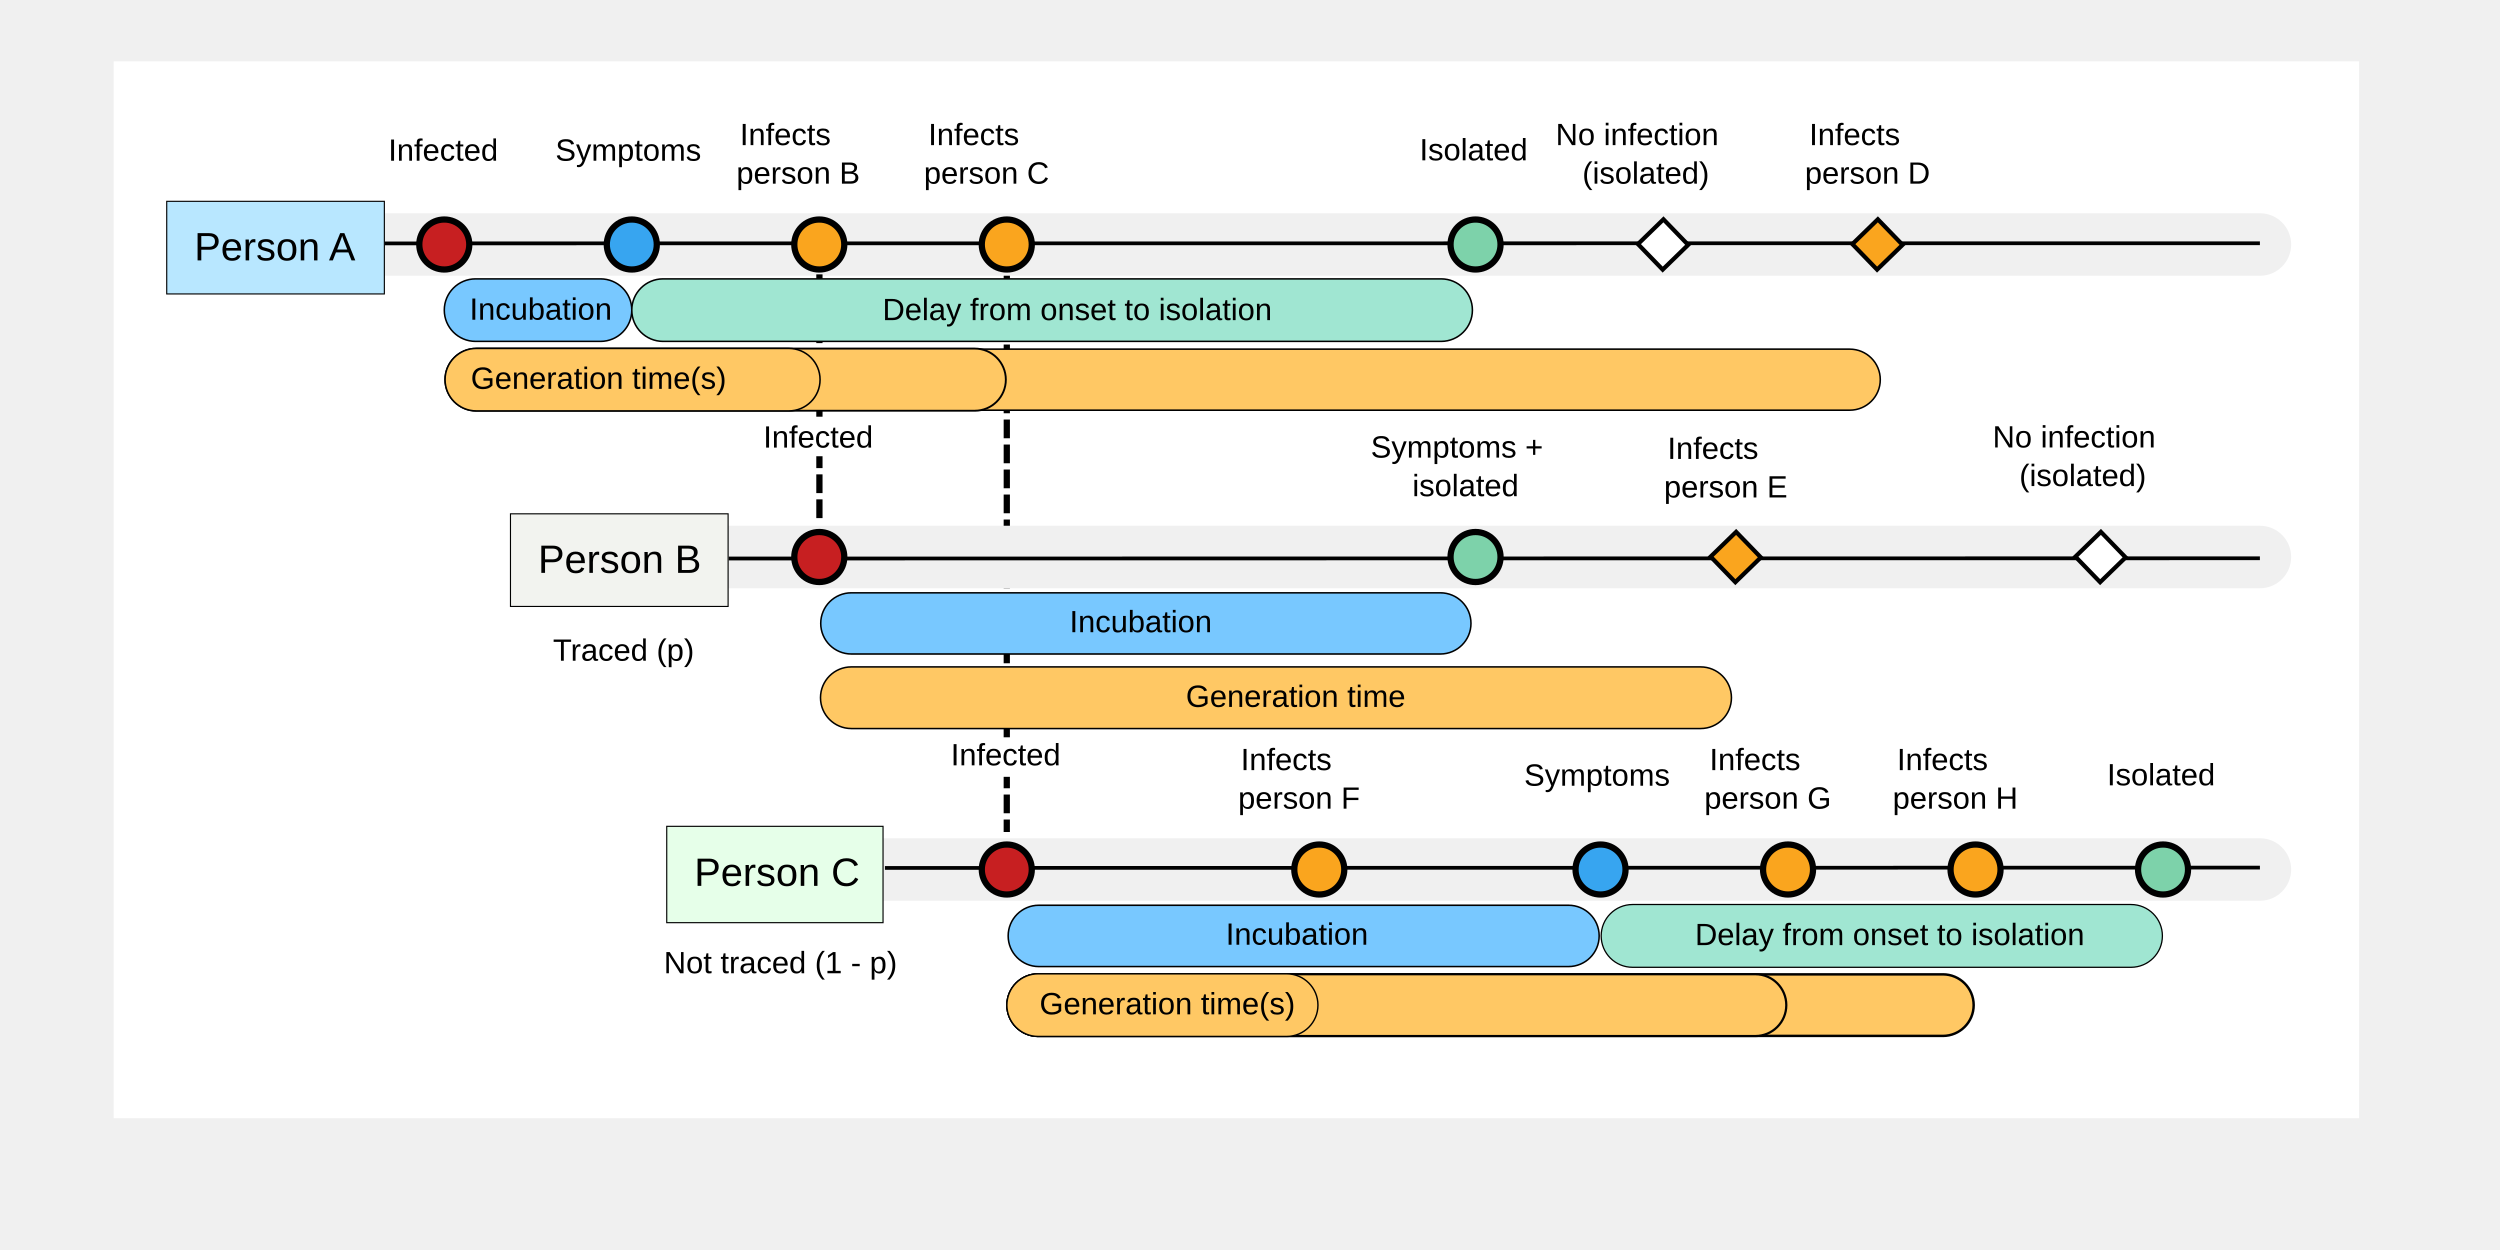
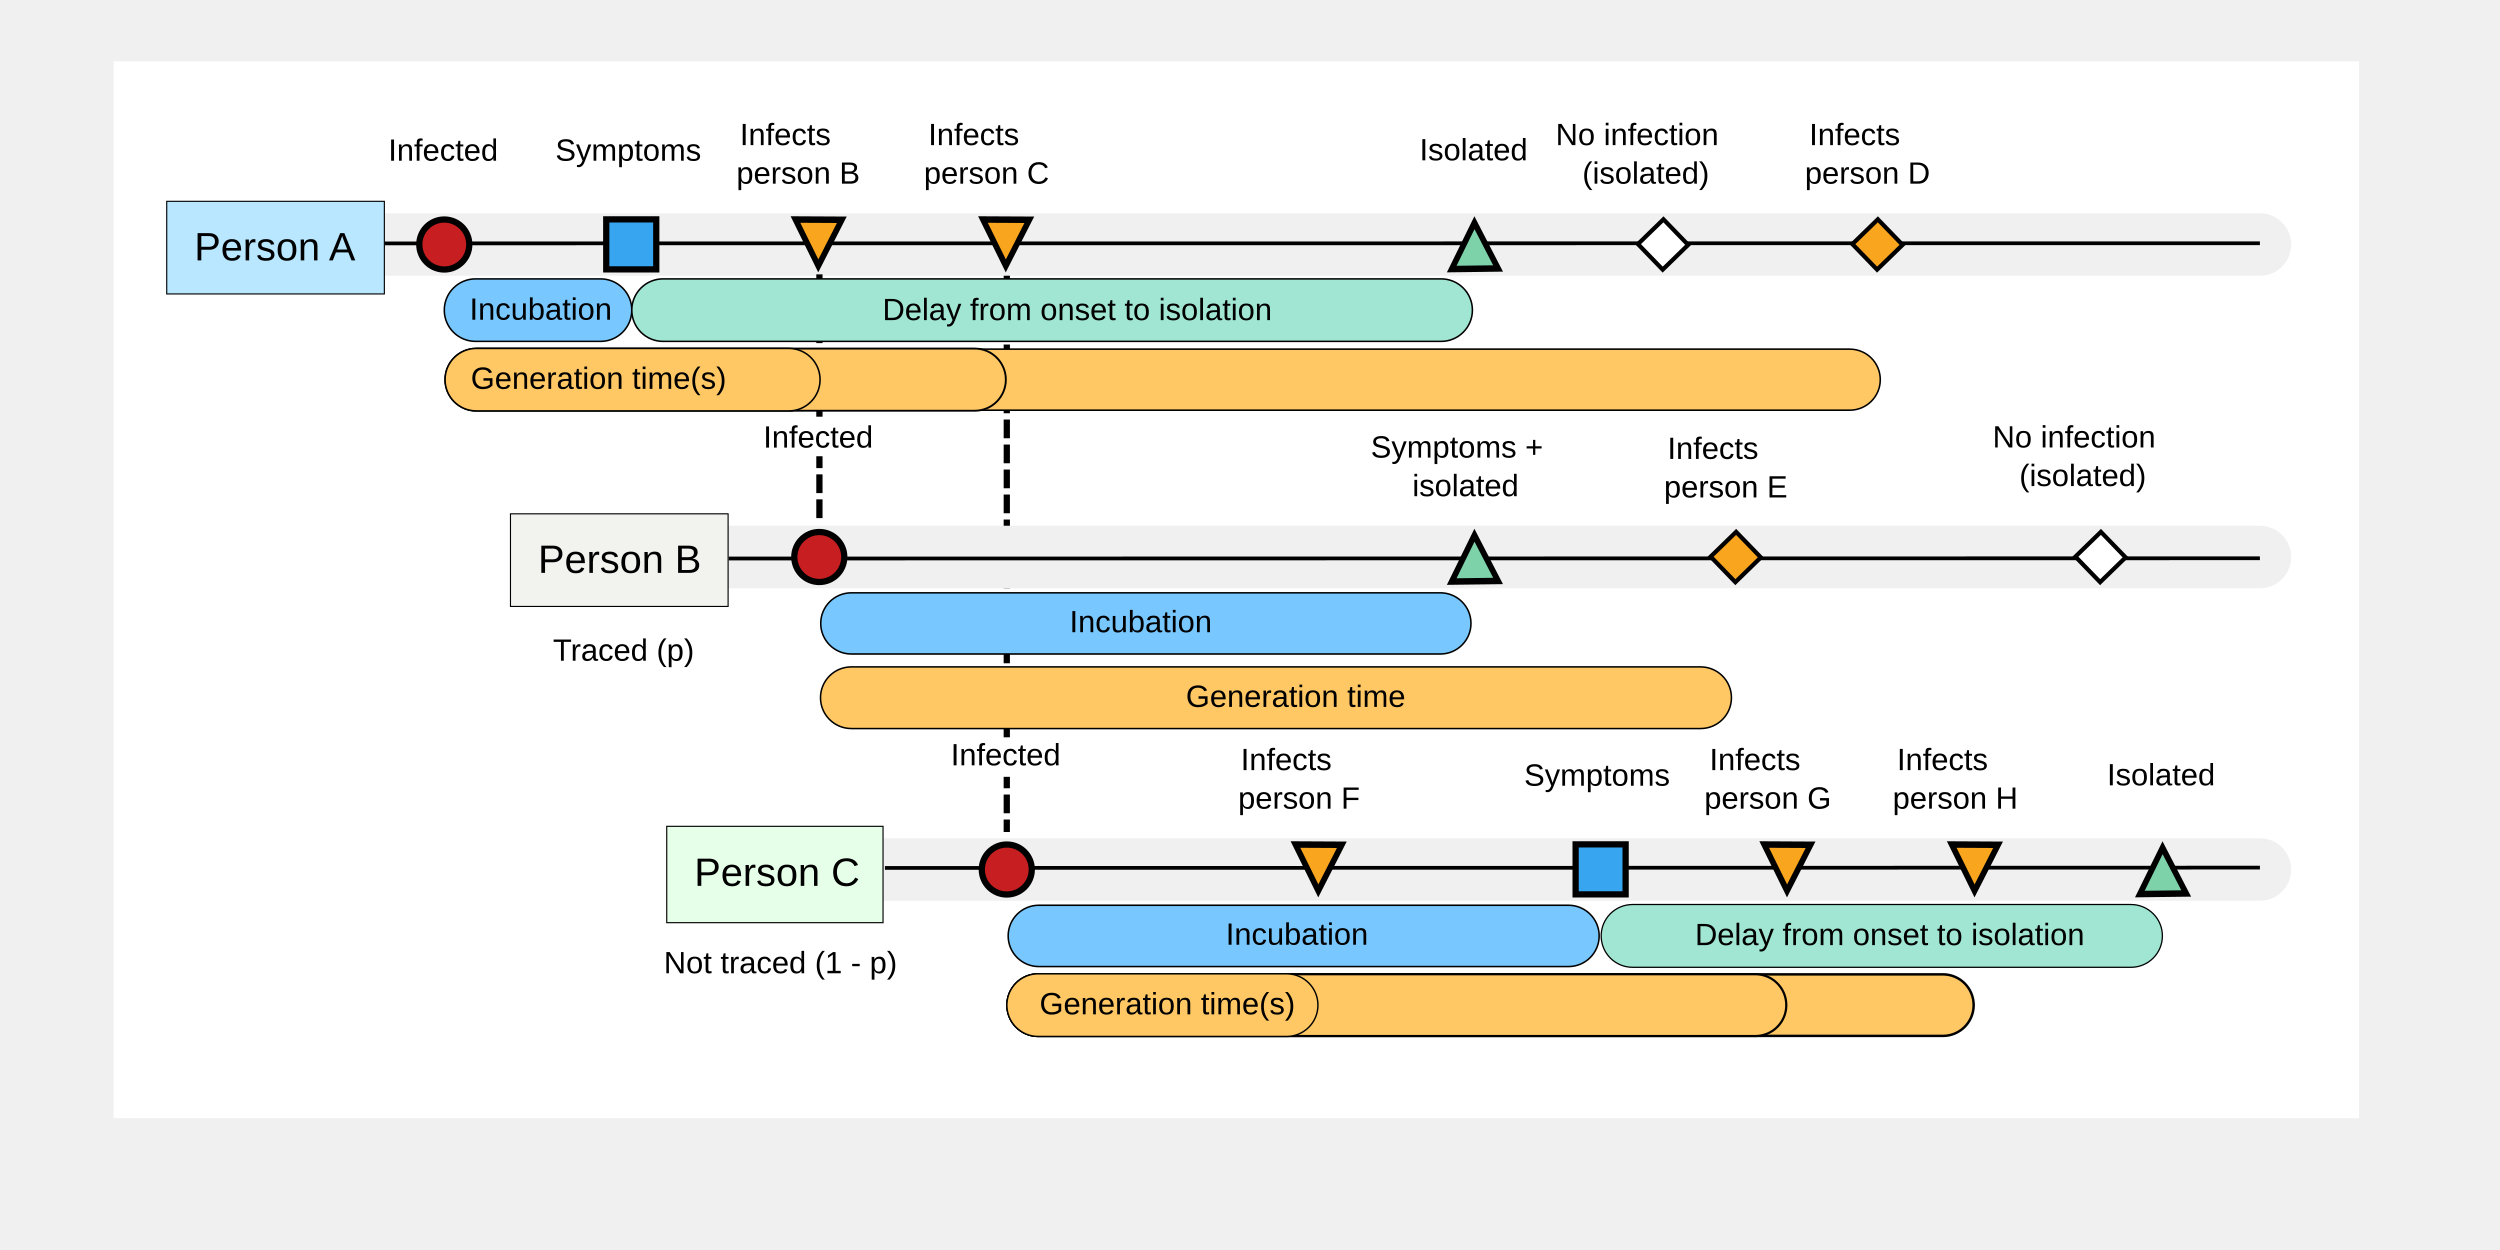
<svg xmlns="http://www.w3.org/2000/svg" width="400mm" height="200mm" viewBox="0 0 400 200" version="1.1" id="svg5">
  <defs id="defs2" />
  <g id="layer1">
    <rect style="fill:#ffffff;stroke:none;stroke-width:0.682;fill-opacity:1" id="rect1445" width="359.273" height="169.091" x="18.182" y="9.818" />
    <rect style="fill:#ffc864;fill-opacity:1;stroke:#000000;stroke-width:0.398;stroke-dasharray:none;stroke-opacity:1" id="rect59819-5-5-8-2" width="154.602" height="9.852" x="161.185" y="155.895" ry="4.926" />
    <path style="fill:#000000;stroke:#000000;stroke-width:1;stroke-dasharray:3, 1;stroke-dashoffset:0" d="m 161.088,43.121 -0.004,90" id="path3154-1" />
    <rect style="fill:#f0f0f0;fill-opacity:1;stroke:none;stroke-width:1.278;stroke-dasharray:none;stroke-opacity:1" id="rect59819-8" width="255" height="10" x="111.586" y="84.121" ry="5" />
    <rect style="fill:#f0f0f0;fill-opacity:1;stroke:none;stroke-width:1.214;stroke-dasharray:none;stroke-opacity:1" id="rect59819-0" width="230" height="10" x="136.586" y="134.121" ry="5" />
    <rect style="fill:#f0f0f0;fill-opacity:1;stroke:none;stroke-width:1.409;stroke-dasharray:none;stroke-opacity:1" id="rect59819" width="310" height="10" x="56.586" y="34.121" ry="5" />
    <rect style="fill:#78c8ff;fill-opacity:1;stroke:#000000;stroke-width:0.25;stroke-dasharray:none;stroke-opacity:1" id="rect59819-6" width="30" height="10" x="71.086" y="44.621" ry="5" />
    <rect style="fill:#78c8ff;fill-opacity:1;stroke:#000000;stroke-width:0.25;stroke-dasharray:none;stroke-opacity:1" id="rect59819-6-0" width="104.039" height="9.789" x="131.317" y="94.851" ry="4.895" />
    <rect style="fill:#b8e7ff;fill-opacity:1;stroke:#000000;stroke-width:0.18" id="rect131" width="34.82" height="14.82" x="26.676" y="32.211">
      </rect>
    <rect style="fill:#f2f3ef;fill-opacity:1;stroke:#000000;stroke-width:0.18" id="rect131-0" width="34.82" height="14.82" x="81.676" y="82.211">
      </rect>
    <rect style="fill:#e6ffe9;fill-opacity:1;stroke:#000000;stroke-width:0.183" id="rect131-2" width="34.608" height="15.416" x="106.678" y="132.212">
      </rect>
    <text xml:space="preserve" style="font-size:8.467px;font-family:'.SF NS Mono';-inkscape-font-specification:'.SF NS Mono';fill:#b8e7ff;fill-opacity:1;stroke:#000000;stroke-width:0.183" x="32.091" y="34.608" id="text1750">
      <tspan id="tspan1748" style="stroke-width:0.183" x="32.091" y="34.608" />
    </text>
    <text xml:space="preserve" style="font-style:normal;font-variant:normal;font-weight:normal;font-stretch:normal;font-size:6.35px;font-family:Arial;-inkscape-font-specification:'Arial, Normal';font-variant-ligatures:normal;font-variant-caps:normal;font-variant-numeric:normal;font-variant-east-asian:normal;fill:#000000;fill-opacity:1;stroke:#000000;stroke-width:0;stroke-dasharray:none" x="31.096" y="41.666" id="text6928">
      <tspan id="tspan9210" x="31.096" y="41.666">Person A</tspan>
    </text>
    <text xml:space="preserve" style="font-style:normal;font-variant:normal;font-weight:normal;font-stretch:normal;font-size:6.35px;font-family:Arial;-inkscape-font-specification:'Arial, Normal';font-variant-ligatures:normal;font-variant-caps:normal;font-variant-numeric:normal;font-variant-east-asian:normal;fill:#000000;fill-opacity:1;stroke:#000000;stroke-width:0;stroke-dasharray:none" x="86.096" y="91.666" id="text6928-1">
      <tspan id="tspan9250" x="86.096" y="91.666">Person B</tspan>
    </text>
    <text xml:space="preserve" style="font-style:normal;font-variant:normal;font-weight:normal;font-stretch:normal;font-size:6.35px;font-family:Arial;-inkscape-font-specification:'Arial, Normal';font-variant-ligatures:normal;font-variant-caps:normal;font-variant-numeric:normal;font-variant-east-asian:normal;fill:#000000;fill-opacity:1;stroke:#000000;stroke-width:0;stroke-dasharray:none" x="111.096" y="141.744" id="text6928-18">
      <tspan id="tspan9252" x="111.096" y="141.744">Person C</tspan>
    </text>
    <path style="fill:#000000;fill-opacity:1;stroke:#000000;stroke-width:0.599;stroke-dasharray:none" d="M 61.587,38.94 361.585,38.92" id="path9310" />
    <path style="fill:#000000;fill-opacity:1;stroke:#000000;stroke-width:0.603;stroke-dasharray:none" d="m 116.583,89.362 245,-0.039" id="path9310-4" />
    <path style="fill:#000000;fill-opacity:1;stroke:#000000;stroke-width:0.598;stroke-dasharray:none" d="m 141.588,138.869 219.999,-0.05" id="path9310-4-3" />
    <text xml:space="preserve" style="font-style:normal;font-variant:normal;font-weight:normal;font-stretch:normal;font-size:4.939px;font-family:Arial;-inkscape-font-specification:'Arial, Normal';font-variant-ligatures:normal;font-variant-caps:normal;font-variant-numeric:normal;font-variant-east-asian:normal;fill:#000000;fill-opacity:1;stroke:#000000;stroke-width:0;stroke-dasharray:none" x="88.471" y="105.716" id="text12262">
      <tspan id="tspan12260" style="font-style:normal;font-variant:normal;font-weight:normal;font-stretch:normal;font-size:4.939px;font-family:Arial;-inkscape-font-specification:'Arial, Normal';font-variant-ligatures:normal;font-variant-caps:normal;font-variant-numeric:normal;font-variant-east-asian:normal;stroke-width:0;stroke-dasharray:none" x="88.471" y="105.716">Traced (p)</tspan>
    </text>
    <text xml:space="preserve" style="font-style:normal;font-variant:normal;font-weight:normal;font-stretch:normal;font-size:4.939px;font-family:Arial;-inkscape-font-specification:'Arial, Normal';font-variant-ligatures:normal;font-variant-caps:normal;font-variant-numeric:normal;font-variant-east-asian:normal;fill:#000000;fill-opacity:1;stroke:#000000;stroke-width:0;stroke-dasharray:none" x="106.21" y="155.716" id="text12262-4">
      <tspan id="tspan12291" x="106.21" y="155.716">Not traced (1 - p)</tspan>
    </text>
    <ellipse style="fill:#c71f21;fill-opacity:1;stroke:#000000;stroke-width:1;stroke-dasharray:none;stroke-opacity:1" id="path12345" cx="71.086" cy="39.121" rx="4" ry="4" />
-     <ellipse style="fill:#37a5f0;fill-opacity:1;stroke:#000000;stroke-width:1;stroke-dasharray:none;stroke-opacity:1" id="path12345-5" cx="101.086" cy="39.121" rx="4" ry="4" />
-     <ellipse style="fill:#7dd2aa;fill-opacity:1;stroke:#000000;stroke-width:1;stroke-dasharray:none;stroke-opacity:1" id="path12345-5-9" cx="236.086" cy="89.121" rx="4" ry="4" />
    <ellipse style="fill:#c71f21;fill-opacity:1;stroke:#000000;stroke-width:1;stroke-dasharray:none;stroke-opacity:1" id="path12345-9" cx="131.086" cy="89.121" rx="4" ry="4" />
    <ellipse style="fill:#c71f21;fill-opacity:1;stroke:#000000;stroke-width:1;stroke-dasharray:none;stroke-opacity:1" id="path12345-7" cx="161.086" cy="139.121" rx="4" ry="4" />
-     <ellipse style="fill:#37a5f0;fill-opacity:1;stroke:#000000;stroke-width:1;stroke-dasharray:none;stroke-opacity:1" id="path12345-5-0" cx="256.086" cy="139.121" rx="4" ry="4" />
-     <ellipse style="fill:#faa51e;fill-opacity:1;stroke:#000000;stroke-width:1;stroke-dasharray:none;stroke-opacity:1" id="path12345-5-5" cx="131.086" cy="39.121" rx="4" ry="4" />
-     <ellipse style="fill:#faa51e;fill-opacity:1;stroke:#000000;stroke-width:1;stroke-dasharray:none;stroke-opacity:1" id="path12345-5-5-6" cx="211.086" cy="139.121" rx="4" ry="4" />
-     <ellipse style="fill:#faa51e;fill-opacity:1;stroke:#000000;stroke-width:1;stroke-dasharray:none;stroke-opacity:1" id="path12345-5-5-3" cx="286.086" cy="139.121" rx="4" ry="4" />
-     <ellipse style="fill:#faa51e;fill-opacity:1;stroke:#000000;stroke-width:1;stroke-dasharray:none;stroke-opacity:1" id="path12345-5-5-2" cx="316.086" cy="139.121" rx="4" ry="4" />
-     <ellipse style="fill:#faa51e;fill-opacity:1;stroke:#000000;stroke-width:1;stroke-dasharray:none;stroke-opacity:1" id="path12345-5-5-5" cx="161.086" cy="39.121" rx="4" ry="4" />
-     <ellipse style="fill:#7dd2aa;fill-opacity:1;stroke:#000000;stroke-width:1;stroke-dasharray:none;stroke-opacity:1" id="path12345-5-5-68" cx="236.086" cy="39.121" rx="4" ry="4" />
-     <ellipse style="fill:#7dd2aa;fill-opacity:1;stroke:#000000;stroke-width:1;stroke-dasharray:none;stroke-opacity:1" id="path12345-5-5-68-8" cx="346.086" cy="139.121" rx="4" ry="4" />
    <rect style="fill:#ffffff;fill-opacity:1;stroke:#000000;stroke-width:0.682;stroke-dasharray:none;stroke-opacity:1" id="rect49623" width="5.683" height="5.683" x="210.64" y="-166.81" transform="matrix(0.6955653,0.7184629,-0.7172102,0.6968569,0,0)" />
    <rect style="fill:#faa51e;fill-opacity:1;stroke:#000000;stroke-width:0.682;stroke-dasharray:none;stroke-opacity:1" id="rect49623-1" width="5.683" height="5.683" x="234.546" y="-191.457" transform="matrix(0.6955653,0.7184629,-0.7172102,0.6968569,0,0)" />
    <rect style="fill:#ffffff;fill-opacity:1;stroke:#000000;stroke-width:0.682;stroke-dasharray:none;stroke-opacity:1" id="rect49623-3" width="5.683" height="5.683" x="295.281" y="-182.312" transform="matrix(0.6955653,0.7184629,-0.7172102,0.6968569,0,0)" />
    <text xml:space="preserve" style="font-style:normal;font-variant:normal;font-weight:normal;font-stretch:normal;font-size:4.939px;font-family:Arial;-inkscape-font-specification:'Arial, Normal';font-variant-ligatures:normal;font-variant-caps:normal;font-variant-numeric:normal;font-variant-east-asian:normal;fill:#000000;fill-opacity:1;stroke:none;stroke-width:1;stroke-dasharray:none;stroke-opacity:1" x="75.126" y="51.156" id="text70964">
      <tspan id="tspan70962" style="font-style:normal;font-variant:normal;font-weight:normal;font-stretch:normal;font-size:4.939px;font-family:Arial;-inkscape-font-specification:'Arial, Normal';font-variant-ligatures:normal;font-variant-caps:normal;font-variant-numeric:normal;font-variant-east-asian:normal;fill:#000000;fill-opacity:1;stroke-width:1" x="75.126" y="51.156">Incubation</tspan>
    </text>
    <rect style="fill:#78c8ff;fill-opacity:1;stroke:#000000;stroke-width:0.25;stroke-dasharray:none;stroke-opacity:1" id="rect59819-6-7" width="94.56" height="9.81" x="161.306" y="144.841" ry="4.905" />
    <text xml:space="preserve" style="font-style:normal;font-variant:normal;font-weight:normal;font-stretch:normal;font-size:4.939px;font-family:Arial;-inkscape-font-specification:'Arial, Normal';font-variant-ligatures:normal;font-variant-caps:normal;font-variant-numeric:normal;font-variant-east-asian:normal;fill:#000000;fill-opacity:1;stroke:none;stroke-width:1;stroke-dasharray:none;stroke-opacity:1" x="196.126" y="151.156" id="text70964-1">
      <tspan id="tspan70962-9" style="font-style:normal;font-variant:normal;font-weight:normal;font-stretch:normal;font-size:4.939px;font-family:Arial;-inkscape-font-specification:'Arial, Normal';font-variant-ligatures:normal;font-variant-caps:normal;font-variant-numeric:normal;font-variant-east-asian:normal;fill:#000000;fill-opacity:1;stroke-width:1" x="196.126" y="151.156">Incubation</tspan>
    </text>
    <text xml:space="preserve" style="font-style:normal;font-variant:normal;font-weight:normal;font-stretch:normal;font-size:4.939px;font-family:Arial;-inkscape-font-specification:'Arial, Normal';font-variant-ligatures:normal;font-variant-caps:normal;font-variant-numeric:normal;font-variant-east-asian:normal;fill:#000000;fill-opacity:1;stroke:none;stroke-width:1;stroke-dasharray:none;stroke-opacity:1" x="171.126" y="101.156" id="text70964-9">
      <tspan id="tspan70962-6" style="font-style:normal;font-variant:normal;font-weight:normal;font-stretch:normal;font-size:4.939px;font-family:Arial;-inkscape-font-specification:'Arial, Normal';font-variant-ligatures:normal;font-variant-caps:normal;font-variant-numeric:normal;font-variant-east-asian:normal;fill:#000000;fill-opacity:1;stroke-width:1" x="171.126" y="101.156">Incubation</tspan>
    </text>
    <text xml:space="preserve" style="font-style:normal;font-variant:normal;font-weight:normal;font-stretch:normal;font-size:4.939px;font-family:Arial;-inkscape-font-specification:'Arial, Normal';font-variant-ligatures:normal;font-variant-caps:normal;font-variant-numeric:normal;font-variant-east-asian:normal;fill:#000000;fill-opacity:1;stroke:none;stroke-width:1;stroke-dasharray:none;stroke-opacity:1" x="62.126" y="25.716" id="text83196">
      <tspan id="tspan84858" x="62.126" y="25.716" style="font-style:normal;font-variant:normal;font-weight:normal;font-stretch:normal;font-size:4.939px;font-family:Arial;-inkscape-font-specification:'Arial, Normal';font-variant-ligatures:normal;font-variant-caps:normal;font-variant-numeric:normal;font-variant-east-asian:normal">Infected</tspan>
    </text>
    <text xml:space="preserve" style="font-style:normal;font-variant:normal;font-weight:normal;font-stretch:normal;font-size:4.939px;font-family:Arial;-inkscape-font-specification:'Arial, Normal';font-variant-ligatures:normal;font-variant-caps:normal;font-variant-numeric:normal;font-variant-east-asian:normal;fill:#000000;fill-opacity:1;stroke:none;stroke-width:1;stroke-dasharray:none;stroke-opacity:1" x="88.864" y="25.716" id="text83196-3">
      <tspan id="tspan84887" x="88.864" y="25.716" style="font-style:normal;font-variant:normal;font-weight:normal;font-stretch:normal;font-size:4.939px;font-family:Arial;-inkscape-font-specification:'Arial, Normal';font-variant-ligatures:normal;font-variant-caps:normal;font-variant-numeric:normal;font-variant-east-asian:normal">Symptoms</tspan>
    </text>
    <text xml:space="preserve" style="font-style:normal;font-variant:normal;font-weight:normal;font-stretch:normal;font-size:4.939px;font-family:Arial;-inkscape-font-specification:'Arial, Normal';font-variant-ligatures:normal;font-variant-caps:normal;font-variant-numeric:normal;font-variant-east-asian:normal;fill:#000000;fill-opacity:1;stroke:none;stroke-width:1;stroke-dasharray:none;stroke-opacity:1" x="243.864" y="125.716" id="text83196-3-1">
      <tspan id="tspan84887-5" x="243.864" y="125.716" style="font-style:normal;font-variant:normal;font-weight:normal;font-stretch:normal;font-size:4.939px;font-family:Arial;-inkscape-font-specification:'Arial, Normal';font-variant-ligatures:normal;font-variant-caps:normal;font-variant-numeric:normal;font-variant-east-asian:normal">Symptoms</tspan>
    </text>
    <text xml:space="preserve" style="font-style:normal;font-variant:normal;font-weight:normal;font-stretch:normal;font-size:4.939px;font-family:Arial;-inkscape-font-specification:'Arial, Normal';font-variant-ligatures:normal;font-variant-caps:normal;font-variant-numeric:normal;font-variant-east-asian:normal;fill:#000000;fill-opacity:1;stroke:none;stroke-width:1;stroke-dasharray:none;stroke-opacity:1" x="227.126" y="25.656" id="text83196-3-9">
      <tspan id="tspan13679" x="227.126" y="25.656">Isolated</tspan>
    </text>
    <text xml:space="preserve" style="font-style:normal;font-variant:normal;font-weight:normal;font-stretch:normal;font-size:4.939px;font-family:Arial;-inkscape-font-specification:'Arial, Normal';font-variant-ligatures:normal;font-variant-caps:normal;font-variant-numeric:normal;font-variant-east-asian:normal;fill:#000000;fill-opacity:1;stroke:none;stroke-width:1;stroke-dasharray:none;stroke-opacity:1" x="337.126" y="125.656" id="text83196-3-9-02">
      <tspan id="tspan13679-9" x="337.126" y="125.656">Isolated</tspan>
    </text>
    <text xml:space="preserve" style="font-style:normal;font-variant:normal;font-weight:normal;font-stretch:normal;font-size:4.939px;font-family:Arial;-inkscape-font-specification:'Arial, Normal';font-variant-ligatures:normal;font-variant-caps:normal;font-variant-numeric:normal;font-variant-east-asian:normal;text-align:center;text-anchor:middle;fill:#000000;fill-opacity:1;stroke:none;stroke-width:1;stroke-dasharray:none;stroke-opacity:1" x="237.921" y="73.216" id="text83196-3-9-0">
      <tspan id="tspan22495" x="237.921" y="73.216">Symptoms +</tspan>
      <tspan id="tspan22497" x="237.921" y="79.39">isolated</tspan>
    </text>
    <text xml:space="preserve" style="font-style:normal;font-variant:normal;font-weight:normal;font-stretch:normal;font-size:4.939px;font-family:Arial;-inkscape-font-specification:'Arial, Normal';font-variant-ligatures:normal;font-variant-caps:normal;font-variant-numeric:normal;font-variant-east-asian:normal;fill:#000000;fill-opacity:1;stroke:none;stroke-width:1;stroke-dasharray:none;stroke-opacity:1" x="266.751" y="23.216" id="text83196-3-9-2">
      <tspan id="tspan13708" x="266.751" y="23.216" style="text-align:center;text-anchor:middle">No infection</tspan>
      <tspan id="tspan13710" x="266.751" y="29.39" style="text-align:center;text-anchor:middle">(isolated)</tspan>
    </text>
    <text xml:space="preserve" style="font-style:normal;font-variant:normal;font-weight:normal;font-stretch:normal;font-size:4.939px;font-family:Arial;-inkscape-font-specification:'Arial, Normal';font-variant-ligatures:normal;font-variant-caps:normal;font-variant-numeric:normal;font-variant-east-asian:normal;fill:#000000;fill-opacity:1;stroke:none;stroke-width:1;stroke-dasharray:none;stroke-opacity:1" x="131.145" y="23.216" id="text83196-5">
      <tspan id="tspan84913" x="131.145" y="23.216" style="font-style:normal;font-variant:normal;font-weight:normal;font-stretch:normal;font-size:4.939px;font-family:Arial;-inkscape-font-specification:'Arial, Normal';font-variant-ligatures:normal;font-variant-caps:normal;font-variant-numeric:normal;font-variant-east-asian:normal;text-align:center;text-anchor:middle">Infects </tspan>
      <tspan id="tspan84915" x="131.145" y="29.39" style="font-style:normal;font-variant:normal;font-weight:normal;font-stretch:normal;font-size:4.939px;font-family:Arial;-inkscape-font-specification:'Arial, Normal';font-variant-ligatures:normal;font-variant-caps:normal;font-variant-numeric:normal;font-variant-east-asian:normal;text-align:center;text-anchor:middle">person B</tspan>
    </text>
    <text xml:space="preserve" style="font-style:normal;font-variant:normal;font-weight:normal;font-stretch:normal;font-size:4.939px;font-family:Arial;-inkscape-font-specification:'Arial, Normal';font-variant-ligatures:normal;font-variant-caps:normal;font-variant-numeric:normal;font-variant-east-asian:normal;text-align:center;text-anchor:middle;fill:#000000;fill-opacity:1;stroke:none;stroke-width:1;stroke-dasharray:none;stroke-opacity:1" x="161.281" y="23.216" id="text83196-5-2">
      <tspan id="tspan84949" x="161.281" y="23.216" style="font-style:normal;font-variant:normal;font-weight:normal;font-stretch:normal;font-size:4.939px;font-family:Arial;-inkscape-font-specification:'Arial, Normal';font-variant-ligatures:normal;font-variant-caps:normal;font-variant-numeric:normal;font-variant-east-asian:normal;text-align:center;text-anchor:middle">Infects </tspan>
      <tspan id="tspan84951" x="161.281" y="29.39" style="font-style:normal;font-variant:normal;font-weight:normal;font-stretch:normal;font-size:4.939px;font-family:Arial;-inkscape-font-specification:'Arial, Normal';font-variant-ligatures:normal;font-variant-caps:normal;font-variant-numeric:normal;font-variant-east-asian:normal;text-align:center;text-anchor:middle">person C</tspan>
    </text>
    <text xml:space="preserve" style="font-style:normal;font-variant:normal;font-weight:normal;font-stretch:normal;font-size:4.939px;font-family:Arial;-inkscape-font-specification:'Arial, Normal';font-variant-ligatures:normal;font-variant-caps:normal;font-variant-numeric:normal;font-variant-east-asian:normal;text-align:center;text-anchor:middle;fill:#000000;fill-opacity:1;stroke:none;stroke-width:1;stroke-dasharray:none;stroke-opacity:1" x="302.237" y="23.216" id="text83196-5-2-17">
      <tspan id="tspan84949-4" x="302.237" y="23.216" style="font-style:normal;font-variant:normal;font-weight:normal;font-stretch:normal;font-size:4.939px;font-family:Arial;-inkscape-font-specification:'Arial, Normal';font-variant-ligatures:normal;font-variant-caps:normal;font-variant-numeric:normal;font-variant-east-asian:normal;text-align:center;text-anchor:middle">Infects </tspan>
      <tspan id="tspan84951-5" x="302.237" y="29.389" style="font-style:normal;font-variant:normal;font-weight:normal;font-stretch:normal;font-size:4.939px;font-family:Arial;-inkscape-font-specification:'Arial, Normal';font-variant-ligatures:normal;font-variant-caps:normal;font-variant-numeric:normal;font-variant-east-asian:normal;text-align:center;text-anchor:middle">person D</tspan>
    </text>
    <rect style="fill:#faa51e;fill-opacity:1;stroke:#000000;stroke-width:0.682;stroke-dasharray:none;stroke-opacity:1" id="rect49623-1-0" width="5.683" height="5.683" x="254.61" y="-140.379" transform="matrix(0.6955653,0.7184629,-0.7172102,0.6968569,0,0)" />
    <text xml:space="preserve" style="font-style:normal;font-variant:normal;font-weight:normal;font-stretch:normal;font-size:4.939px;font-family:Arial;-inkscape-font-specification:'Arial, Normal';font-variant-ligatures:normal;font-variant-caps:normal;font-variant-numeric:normal;font-variant-east-asian:normal;text-align:center;text-anchor:middle;fill:#000000;fill-opacity:1;stroke:none;stroke-width:1;stroke-dasharray:none;stroke-opacity:1" x="279.558" y="73.425" id="text83196-5-2-17-0">
      <tspan id="tspan84949-4-3" x="279.558" y="73.425" style="font-style:normal;font-variant:normal;font-weight:normal;font-stretch:normal;font-size:4.939px;font-family:Arial;-inkscape-font-specification:'Arial, Normal';font-variant-ligatures:normal;font-variant-caps:normal;font-variant-numeric:normal;font-variant-east-asian:normal;text-align:center;text-anchor:middle">Infects </tspan>
      <tspan id="tspan84951-5-9" x="279.558" y="79.598" style="font-style:normal;font-variant:normal;font-weight:normal;font-stretch:normal;font-size:4.939px;font-family:Arial;-inkscape-font-specification:'Arial, Normal';font-variant-ligatures:normal;font-variant-caps:normal;font-variant-numeric:normal;font-variant-east-asian:normal;text-align:center;text-anchor:middle">person E</tspan>
    </text>
    <text xml:space="preserve" style="font-style:normal;font-variant:normal;font-weight:normal;font-stretch:normal;font-size:4.939px;font-family:Arial;-inkscape-font-specification:'Arial, Normal';font-variant-ligatures:normal;font-variant-caps:normal;font-variant-numeric:normal;font-variant-east-asian:normal;text-align:center;text-anchor:middle;fill:#000000;fill-opacity:1;stroke:none;stroke-width:1;stroke-dasharray:none;stroke-opacity:1" x="211.281" y="123.216" id="text83196-5-2-1">
      <tspan id="tspan84949-0" x="211.281" y="123.216" style="font-style:normal;font-variant:normal;font-weight:normal;font-stretch:normal;font-size:4.939px;font-family:Arial;-inkscape-font-specification:'Arial, Normal';font-variant-ligatures:normal;font-variant-caps:normal;font-variant-numeric:normal;font-variant-east-asian:normal;text-align:center;text-anchor:middle">Infects </tspan>
      <tspan id="tspan84951-4" x="211.281" y="129.39" style="font-style:normal;font-variant:normal;font-weight:normal;font-stretch:normal;font-size:4.939px;font-family:Arial;-inkscape-font-specification:'Arial, Normal';font-variant-ligatures:normal;font-variant-caps:normal;font-variant-numeric:normal;font-variant-east-asian:normal;text-align:center;text-anchor:middle">person F</tspan>
    </text>
    <text xml:space="preserve" style="font-style:normal;font-variant:normal;font-weight:normal;font-stretch:normal;font-size:4.939px;font-family:Arial;-inkscape-font-specification:'Arial, Normal';font-variant-ligatures:normal;font-variant-caps:normal;font-variant-numeric:normal;font-variant-east-asian:normal;text-align:center;text-anchor:middle;fill:#000000;fill-opacity:1;stroke:none;stroke-width:1;stroke-dasharray:none;stroke-opacity:1" x="286.281" y="123.216" id="text83196-5-2-1-8">
      <tspan id="tspan84949-0-0" x="286.281" y="123.216" style="font-style:normal;font-variant:normal;font-weight:normal;font-stretch:normal;font-size:4.939px;font-family:Arial;-inkscape-font-specification:'Arial, Normal';font-variant-ligatures:normal;font-variant-caps:normal;font-variant-numeric:normal;font-variant-east-asian:normal;text-align:center;text-anchor:middle">Infects </tspan>
      <tspan id="tspan84951-4-3" x="286.281" y="129.39" style="font-style:normal;font-variant:normal;font-weight:normal;font-stretch:normal;font-size:4.939px;font-family:Arial;-inkscape-font-specification:'Arial, Normal';font-variant-ligatures:normal;font-variant-caps:normal;font-variant-numeric:normal;font-variant-east-asian:normal;text-align:center;text-anchor:middle">person G</tspan>
    </text>
    <text xml:space="preserve" style="font-style:normal;font-variant:normal;font-weight:normal;font-stretch:normal;font-size:4.939px;font-family:Arial;-inkscape-font-specification:'Arial, Normal';font-variant-ligatures:normal;font-variant-caps:normal;font-variant-numeric:normal;font-variant-east-asian:normal;text-align:center;text-anchor:middle;fill:#000000;fill-opacity:1;stroke:none;stroke-width:1;stroke-dasharray:none;stroke-opacity:1" x="316.281" y="123.216" id="text83196-5-2-1-8-8">
      <tspan id="tspan84949-0-0-8" x="316.281" y="123.216" style="font-style:normal;font-variant:normal;font-weight:normal;font-stretch:normal;font-size:4.939px;font-family:Arial;-inkscape-font-specification:'Arial, Normal';font-variant-ligatures:normal;font-variant-caps:normal;font-variant-numeric:normal;font-variant-east-asian:normal;text-align:center;text-anchor:middle">Infects </tspan>
      <tspan id="tspan84951-4-3-6" x="316.281" y="129.39" style="font-style:normal;font-variant:normal;font-weight:normal;font-stretch:normal;font-size:4.939px;font-family:Arial;-inkscape-font-specification:'Arial, Normal';font-variant-ligatures:normal;font-variant-caps:normal;font-variant-numeric:normal;font-variant-east-asian:normal;text-align:center;text-anchor:middle">person H</tspan>
    </text>
    <path style="fill:#000000;stroke:#000000;stroke-width:1;stroke-dasharray:3, 1;stroke-dashoffset:0" d="M 131.107,43.897 V 83.539" id="path3154" />
    <rect style="fill:#ffffff;fill-opacity:1;stroke:none;stroke-width:0.118" id="rect131-3" width="34.861" height="6.324" x="114.306" y="66.674">
      </rect>
    <rect style="fill:#ffffff;fill-opacity:1;stroke:none;stroke-width:0.118" id="rect131-3-7" width="34.861" height="6.324" x="143.761" y="117.968">
      </rect>
    <text xml:space="preserve" style="font-style:normal;font-variant:normal;font-weight:normal;font-stretch:normal;font-size:4.939px;font-family:Arial;-inkscape-font-specification:'Arial, Normal';font-variant-ligatures:normal;font-variant-caps:normal;font-variant-numeric:normal;font-variant-east-asian:normal;fill:#000000;fill-opacity:1;stroke:#000000;stroke-width:0;stroke-dasharray:none" x="122.126" y="71.617" id="text6928-9">
      <tspan id="tspan3911" x="122.126" y="71.617">Infected</tspan>
    </text>
    <text xml:space="preserve" style="font-style:normal;font-variant:normal;font-weight:normal;font-stretch:normal;font-size:4.939px;font-family:Arial;-inkscape-font-specification:'Arial, Normal';font-variant-ligatures:normal;font-variant-caps:normal;font-variant-numeric:normal;font-variant-east-asian:normal;fill:#000000;fill-opacity:1;stroke:#000000;stroke-width:0;stroke-dasharray:none" x="152.126" y="122.455" id="text6928-9-9">
      <tspan id="tspan3911-5" x="152.126" y="122.455">Infected</tspan>
    </text>
    <rect style="fill:#a0e6d2;fill-opacity:1;stroke:#000000;stroke-width:0.25;stroke-dasharray:none;stroke-opacity:1" id="rect59819-01" width="134.5" height="10" x="101.086" y="44.621" ry="5" />
    <text xml:space="preserve" style="font-style:normal;font-variant:normal;font-weight:normal;font-stretch:normal;font-size:4.939px;font-family:Arial;-inkscape-font-specification:'Arial, Normal';font-variant-ligatures:normal;font-variant-caps:normal;font-variant-numeric:normal;font-variant-east-asian:normal;fill:#000000;fill-opacity:1;stroke:none;stroke-width:1;stroke-dasharray:none;stroke-opacity:1" x="141.205" y="51.216" id="text70964-0">
      <tspan id="tspan76200" x="141.205" y="51.216">Delay from onset to isolation</tspan>
    </text>
    <rect style="fill:#ffc864;fill-opacity:1;stroke:#000000;stroke-width:0.25;stroke-dasharray:none;stroke-opacity:1" id="rect59819-5-5-7" width="229.517" height="9.767" x="71.328" y="55.863" ry="4.883" />
    <rect style="fill:#ffc864;fill-opacity:1;stroke:#000000;stroke-width:0.305;stroke-dasharray:none;stroke-opacity:1" id="rect59819-5-5" width="89.695" height="9.945" x="71.239" y="55.773" ry="4.973" />
    <rect style="fill:#ffc864;fill-opacity:1;stroke:#000000;stroke-width:0.25;stroke-dasharray:none;stroke-opacity:1" id="rect59819-5" width="60" height="10" x="71.211" y="55.746" ry="5" />
    <text xml:space="preserve" style="font-style:normal;font-variant:normal;font-weight:normal;font-stretch:normal;font-size:4.939px;font-family:Arial;-inkscape-font-specification:'Arial, Normal';font-variant-ligatures:normal;font-variant-caps:normal;font-variant-numeric:normal;font-variant-east-asian:normal;fill:#000000;fill-opacity:1;stroke:none;stroke-width:1;stroke-dasharray:none;stroke-opacity:1" x="75.323" y="62.216" id="text70964-8">
      <tspan id="tspan82828" x="75.323" y="62.216">Generation time(s)</tspan>
    </text>
    <rect style="fill:#ffc864;fill-opacity:1;stroke:#000000;stroke-width:0.248;stroke-dasharray:none;stroke-opacity:1" id="rect59819-5-7" width="145.752" height="9.862" x="131.28" y="106.705" ry="4.931" />
    <text xml:space="preserve" style="font-style:normal;font-variant:normal;font-weight:normal;font-stretch:normal;font-size:4.939px;font-family:Arial;-inkscape-font-specification:'Arial, Normal';font-variant-ligatures:normal;font-variant-caps:normal;font-variant-numeric:normal;font-variant-east-asian:normal;fill:#000000;fill-opacity:1;stroke:none;stroke-width:1;stroke-dasharray:none;stroke-opacity:1" x="189.737" y="113.107" id="text70964-8-1">
      <tspan id="tspan82828-4" x="189.737" y="113.107">Generation time</tspan>
    </text>
    <rect style="fill:#a0e6d2;fill-opacity:1;stroke:#000000;stroke-width:0.205;stroke-dasharray:none;stroke-opacity:1" id="rect59819-01-1" width="89.795" height="10.045" x="256.189" y="144.723" ry="5.023" />
    <text xml:space="preserve" style="font-style:normal;font-variant:normal;font-weight:normal;font-stretch:normal;font-size:4.939px;font-family:Arial;-inkscape-font-specification:'Arial, Normal';font-variant-ligatures:normal;font-variant-caps:normal;font-variant-numeric:normal;font-variant-east-asian:normal;fill:#000000;fill-opacity:1;stroke:none;stroke-width:1;stroke-dasharray:none;stroke-opacity:1" x="271.205" y="151.216" id="text70964-0-6">
      <tspan id="tspan76200-8" x="271.205" y="151.216">Delay from onset to isolation</tspan>
    </text>
    <rect style="fill:#ffc864;fill-opacity:1;stroke:#000000;stroke-width:0.358;stroke-dasharray:none;stroke-opacity:1" id="rect59819-5-5-8" width="124.642" height="9.892" x="161.166" y="155.875" ry="4.946" />
    <rect style="fill:#ffc864;fill-opacity:1;stroke:#000000;stroke-width:0.228;stroke-dasharray:none;stroke-opacity:1" id="rect59819-5-6" width="49.772" height="10.022" x="161.1" y="155.81" ry="5.011" />
    <text xml:space="preserve" style="font-style:normal;font-variant:normal;font-weight:normal;font-stretch:normal;font-size:4.939px;font-family:Arial;-inkscape-font-specification:'Arial, Normal';font-variant-ligatures:normal;font-variant-caps:normal;font-variant-numeric:normal;font-variant-east-asian:normal;fill:#000000;fill-opacity:1;stroke:none;stroke-width:1;stroke-dasharray:none;stroke-opacity:1" x="166.323" y="162.291" id="text70964-8-3">
      <tspan id="tspan82828-9" x="166.323" y="162.291">Generation time(s)</tspan>
    </text>
    <text xml:space="preserve" style="font-style:normal;font-variant:normal;font-weight:normal;font-stretch:normal;font-size:4.939px;font-family:Arial;-inkscape-font-specification:'Arial, Normal';font-variant-ligatures:normal;font-variant-caps:normal;font-variant-numeric:normal;font-variant-east-asian:normal;fill:#000000;fill-opacity:1;stroke:none;stroke-width:1;stroke-dasharray:none;stroke-opacity:1" x="336.664" y="71.596" id="text83196-3-9-2-9">
      <tspan id="tspan13708-7" x="336.664" y="71.596" style="text-align:center;text-anchor:middle">No infection</tspan>
      <tspan id="tspan13710-5" x="336.664" y="77.769" style="text-align:center;text-anchor:middle">(isolated)</tspan>
    </text>
+     <rect style="fill:#37a5f0;fill-opacity:1;stroke:#000000;stroke-width:0.997;stroke-dasharray:none;stroke-opacity:1" id="rect5688" width="8.003" height="8.003" x="96.998" y="35.098" />
+     <rect style="fill:#37a5f0;fill-opacity:1;stroke:#000000;stroke-width:0.997;stroke-dasharray:none;stroke-opacity:1" id="rect5688-6" width="8.003" height="8.003" x="252.098" y="135.098" />
+     <path style="fill:#faa51e;fill-opacity:1;stroke:#000000;stroke-width:1.227;stroke-dasharray:none;stroke-opacity:1" id="path7248-5" d="m 60.064,143.008 -10.104,0.113 4.954,-8.807 z" transform="matrix(-0.7335682,-0.01343367,0.0144769,-0.8455511,169.2663,156.8509)" />
+     <path style="fill:#faa51e;fill-opacity:1;stroke:#000000;stroke-width:1.227;stroke-dasharray:none;stroke-opacity:1" id="path7248-5-9" d="m 60.064,143.008 -10.104,0.113 4.954,-8.807 z" transform="matrix(-0.7335682,-0.01343367,0.0144769,-0.8455511,199.2663,156.8509)" />
+     <path style="fill:#faa51e;fill-opacity:1;stroke:#000000;stroke-width:1.227;stroke-dasharray:none;stroke-opacity:1" id="path7248-5-2" d="m 60.064,143.008 -10.104,0.113 4.954,-8.807 z" transform="matrix(-0.7335682,-0.01343367,0.0144769,-0.8455511,249.2663,256.8509)" />
+     <path style="fill:#faa51e;fill-opacity:1;stroke:#000000;stroke-width:1.227;stroke-dasharray:none;stroke-opacity:1" id="path7248-5-3" d="m 60.064,143.008 -10.104,0.113 4.954,-8.807 z" transform="matrix(-0.7335682,-0.01343367,0.0144769,-0.8455511,324.2663,256.8509)" />
+     <path style="fill:#faa51e;fill-opacity:1;stroke:#000000;stroke-width:1.227;stroke-dasharray:none;stroke-opacity:1" id="path7248-5-5" d="m 60.064,143.008 -10.104,0.113 4.954,-8.807 z" transform="matrix(-0.7335682,-0.01343367,0.0144769,-0.8455511,354.2663,256.8509)" />
+     <path style="fill:#7dd2aa;fill-opacity:1;stroke:#000000;stroke-width:1.227;stroke-dasharray:none;stroke-opacity:1" id="path7248" d="m 60.064,143.008 -10.104,0.113 4.954,-8.807 z" transform="matrix(0.7340201,0,0,0.8421986,195.6037,-77.48624)" />
+     <path style="fill:#7dd2aa;fill-opacity:1;stroke:#000000;stroke-width:1.227;stroke-dasharray:none;stroke-opacity:1" id="path7248-4" d="m 60.064,143.008 -10.104,0.113 4.954,-8.807 z" transform="matrix(0.7340201,0,0,0.8421986,305.7037,22.51376)" />
+     <path style="fill:#7dd2aa;fill-opacity:1;stroke:#000000;stroke-width:1.227;stroke-dasharray:none;stroke-opacity:1" id="path7248-9" d="m 60.064,143.008 -10.104,0.113 4.954,-8.807 z" transform="matrix(0.7340201,0,0,0.8421986,195.6037,-27.48624)" />
  </g>
</svg>
